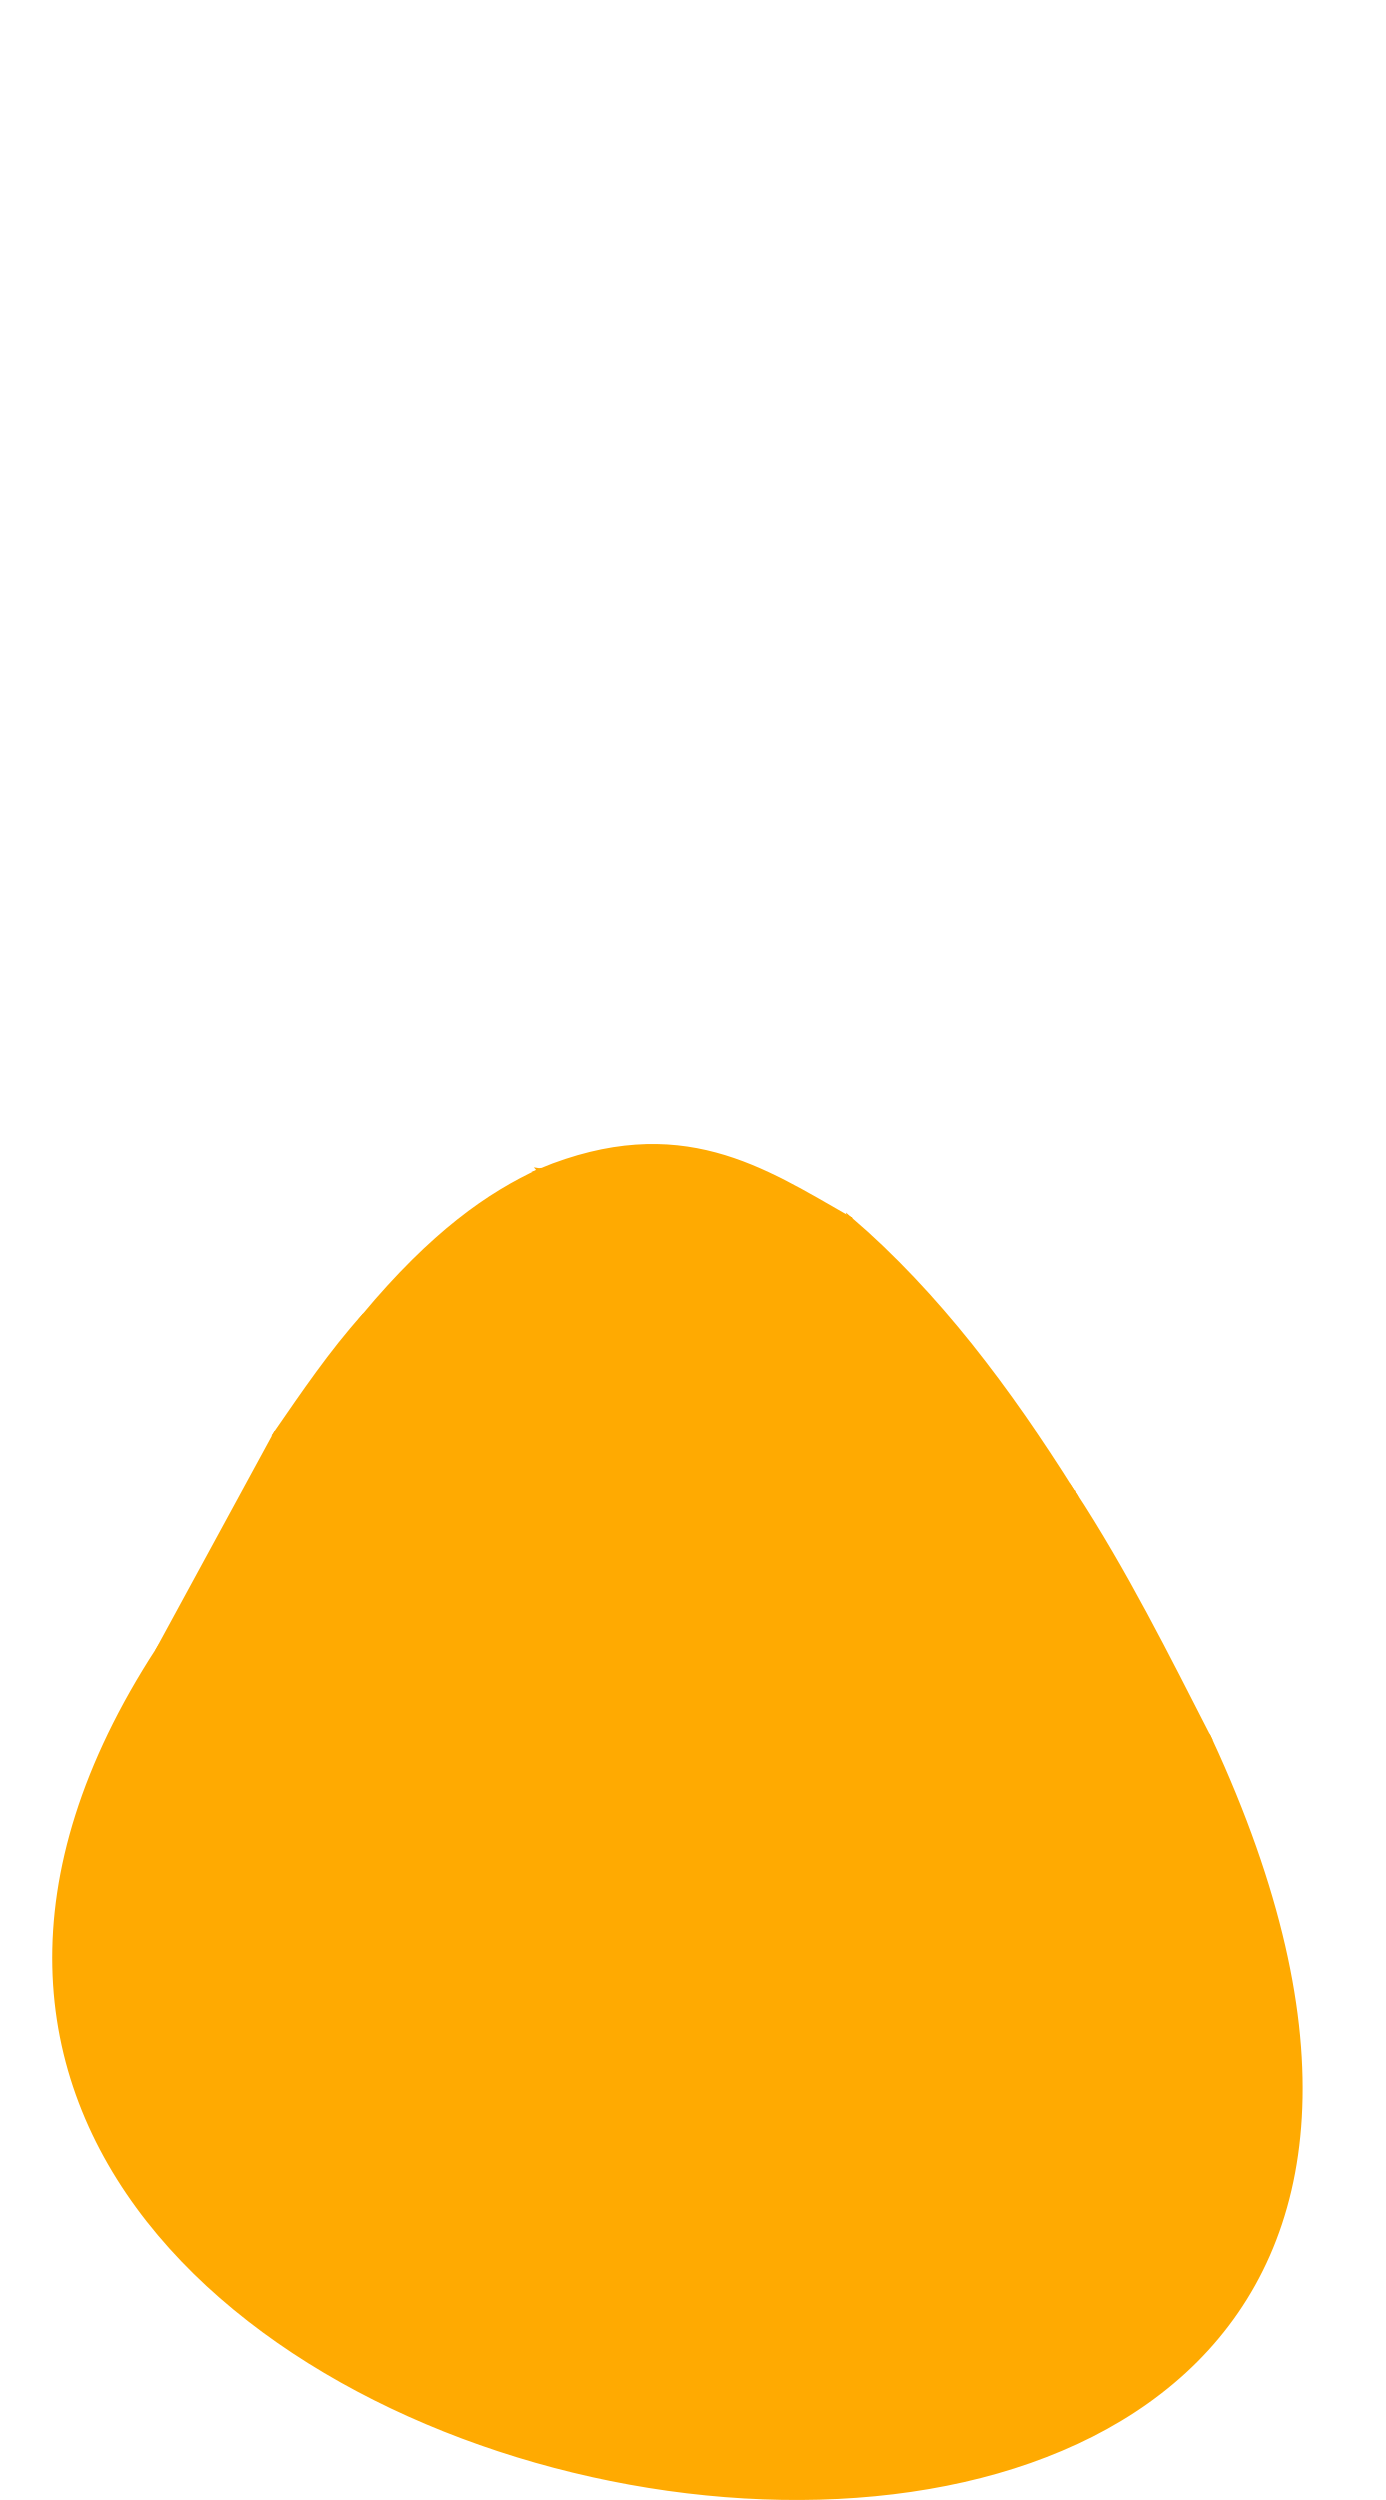
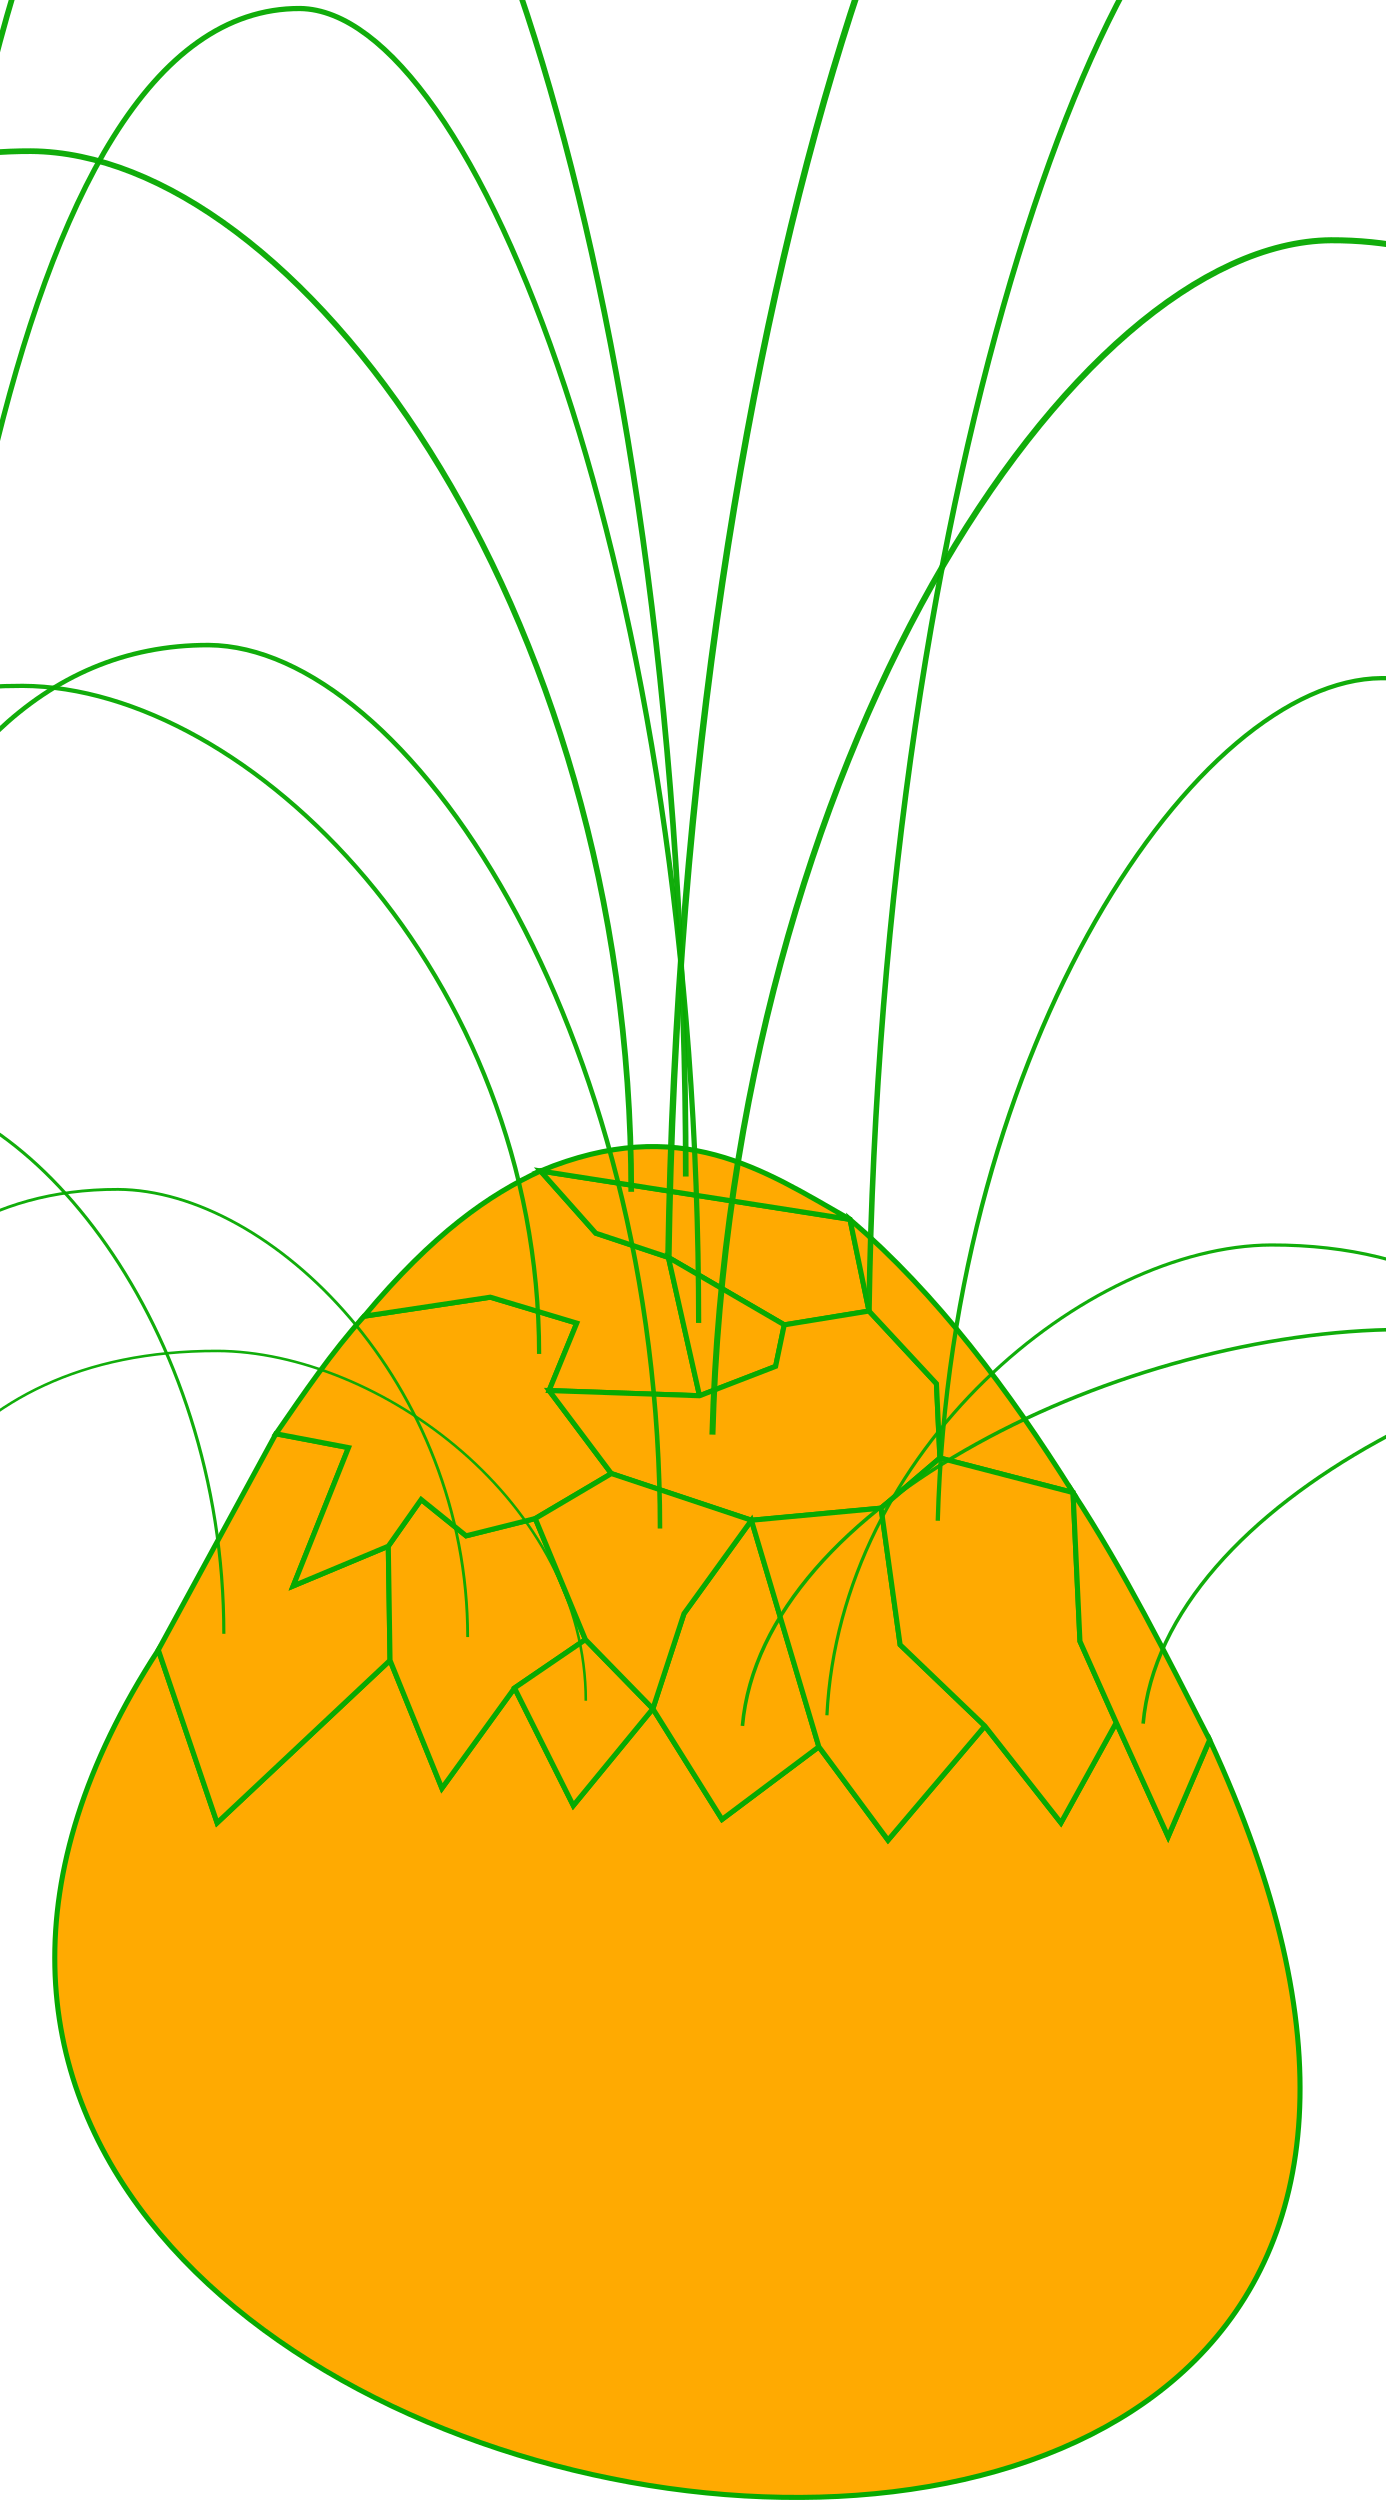
<svg xmlns="http://www.w3.org/2000/svg" version="1.1" id="egg-hatcher" width="300" height="541.2" viewBox="0 0 300 541.2">
  <defs id="defs889" />
  <g id="shell">
-     <path style="fill:#ffaa01;stroke:#ffaa01;stroke-width:1.102;stroke-linecap:round;stroke-linejoin:miter;stroke-miterlimit:4;stroke-dasharray:none;stroke-opacity:1" d="m 34.273,357.178 12.727,37.433 37.433,-35.187 11.23,27.7 15.722,-21.711 12.727,25.454 17.219,-20.962 14.973,23.957 20.962,-15.722 14.973,20.214 20.962,-24.706 16.47,20.962 11.978,-21.711 11.23,24.706 8.984,-20.962 C 381.931,635.74 -94.94,556.107 34.273,357.178 Z" id="shell-bottom" />
-     <path style="fill:#ffaa01;stroke-width:1.102;stroke-linecap:square;stroke-linejoin:miter;stroke-miterlimit:4;stroke-dasharray:none;stroke-opacity:1" d="m 34.273,357.178 12.727,37.433 37.433,-35.187 -0.374,-24.706 -20.588,8.61 11.978,-29.946 -15.722,-2.995 z" id="path918" stroke="#ffaa01" />
-     <path style="fill:#ffaa01;stroke-width:1.102;stroke-linecap:square;stroke-linejoin:miter;stroke-miterlimit:4;stroke-dasharray:none;stroke-opacity:1" d="m 84.433,359.424 11.23,27.7 15.722,-21.711 15.347,-10.481 -10.856,-26.203 -14.973,3.743 -9.733,-7.861 -7.112,10.107 z" id="path920" stroke="#ffaa01" />
-     <path style="fill:#ffaa01;stroke-width:1.102;stroke-linecap:square;stroke-linejoin:miter;stroke-miterlimit:4;stroke-dasharray:none;stroke-opacity:1" d="m 75.449,313.382 -11.978,29.946 20.588,-8.61 7.112,-10.107 9.733,7.861 14.973,-3.743 16.47,-9.732 -13.476,-17.968 5.989,-14.599 -18.716,-5.615 -27.326,4.118 c -7.031,7.817 -13.026,16.67 -19.091,25.454 z" id="path922" stroke="#ffaa01" />
-     <path style="fill:#ffaa01;fill-opacity:1;stroke-width:1.102;stroke-linecap:square;stroke-linejoin:miter;stroke-miterlimit:4;stroke-dasharray:none;stroke-opacity:1" d="M 78.818,284.933 C 93.86,266.926 105.926,258.596 116.999,253.489 l 11.978,13.476 15.722,5.24 6.738,29.946 -32.567,-1.123 5.989,-14.599 -18.716,-5.615 z" id="path924" stroke="#ffaa01" />
-     <path style="fill:#ffaa01;fill-opacity:1;stroke-width:1.102;stroke-linecap:square;stroke-linejoin:miter;stroke-miterlimit:4;stroke-dasharray:none;stroke-opacity:1" d="m 116.999,253.489 67.005,10.481 4.118,19.839 -18.342,2.995 -25.08,-14.599 -15.722,-5.24 z" id="path926" stroke="#ffaa01" />
-     <path style="fill:#ffaa01;fill-opacity:1;stroke-width:1.102;stroke-linecap:square;stroke-linejoin:miter;stroke-miterlimit:4;stroke-dasharray:none;stroke-opacity:1" d="m 144.699,272.205 25.08,14.599 -1.872,8.984 -16.47,6.364 z" id="path928" stroke="#ffaa01" />
-     <path style="fill:#ffaa01;stroke-width:1.102;stroke-linecap:square;stroke-linejoin:miter;stroke-miterlimit:4;stroke-dasharray:none;stroke-opacity:1" d="m 118.871,301.029 32.567,1.123 16.47,-6.364 1.872,-8.984 18.342,-2.995 14.599,15.722 0.749,16.096 -12.727,10.855 -28.075,2.62 -30.321,-10.107 z" id="path930" stroke="#ffaa01" />
-     <path style="fill:#ffaa01;fill-opacity:1;stroke-width:1.102;stroke-linecap:butt;stroke-linejoin:miter;stroke-miterlimit:4;stroke-dasharray:none;stroke-opacity:1" d="M 184.004,263.97 116.999,253.489 c 30.347,-12.531 48.263,-0.198 67.005,10.481 z" id="path932" stroke="#ffaa01" />
-     <path style="fill:#ffaa01;stroke-width:1.102;stroke-linecap:square;stroke-linejoin:miter;stroke-miterlimit:4;stroke-dasharray:none;stroke-opacity:1" d="m 184.004,263.97 c 18.938,16.304 34.319,36.877 48.288,59.144 l -28.823,-7.487 -0.749,-16.096 -14.599,-15.722 z" id="path938" stroke="#ffaa01" />
-     <path style="fill:#ffaa01;stroke-width:1.102;stroke-linecap:square;stroke-linejoin:miter;stroke-miterlimit:4;stroke-dasharray:none;stroke-opacity:1" d="m 111.384,365.413 12.727,25.454 17.219,-20.962 -14.599,-14.973 z" id="path940" stroke="#ffaa01" />
-     <path style="fill:#ffaa01;stroke-width:1.102;stroke-linecap:square;stroke-linejoin:miter;stroke-miterlimit:4;stroke-dasharray:none;stroke-opacity:1" d="m 156.304,393.862 -14.973,-23.957 6.738,-20.588 14.599,-20.214 14.599,49.037 z" id="path942" stroke="#ffaa01" />
-     <path style="fill:#ffaa01;stroke-width:1.102;stroke-linecap:square;stroke-linejoin:miter;stroke-miterlimit:4;stroke-dasharray:none;stroke-opacity:1" d="m 132.347,318.997 -16.47,9.732 10.856,26.203 14.599,14.973 6.738,-20.588 14.599,-20.214 z" id="path944" stroke="#ffaa01" />
-     <path style="fill:#ffaa01;stroke-width:1.102;stroke-linecap:square;stroke-linejoin:miter;stroke-miterlimit:4;stroke-dasharray:none;stroke-opacity:1" d="m 177.266,378.14 14.973,20.214 20.962,-24.706 -18.342,-17.593 -4.118,-29.572 -28.075,2.62 z" id="path946" stroke="#ffaa01" />
-     <path style="fill:#ffaa01;stroke-width:1.102;stroke-linecap:square;stroke-linejoin:miter;stroke-miterlimit:4;stroke-dasharray:none;stroke-opacity:1" d="m 190.742,326.483 12.727,-10.855 28.823,7.487 1.497,32.192 7.861,17.593 -11.978,21.711 -16.47,-20.962 -18.342,-17.593 z" id="path948" stroke="#ffaa01" />
-     <path style="fill:#ffaa01;stroke-width:1.102;stroke-linecap:square;stroke-linejoin:miter;stroke-miterlimit:4;stroke-dasharray:none;stroke-opacity:1" d="m 232.292,323.114 c 11.212,17.166 20.286,35.4 29.572,53.529 l -8.984,20.962 -11.23,-24.706 -7.861,-17.593 z" id="path950" stroke="#ffaa01" />
+     <path style="fill:#ffaa01;stroke:#07aa01;stroke-width:1.102;stroke-linecap:round;stroke-linejoin:miter;stroke-miterlimit:4;stroke-dasharray:none;stroke-opacity:1" d="m 34.273,357.178 12.727,37.433 37.433,-35.187 11.23,27.7 15.722,-21.711 12.727,25.454 17.219,-20.962 14.973,23.957 20.962,-15.722 14.973,20.214 20.962,-24.706 16.47,20.962 11.978,-21.711 11.23,24.706 8.984,-20.962 C 381.931,635.74 -94.94,556.107 34.273,357.178 Z" id="shell-bottom" />
+     <path style="fill:#ffaa01;stroke:#07aa01;stroke-width:1.102;stroke-linecap:square;stroke-linejoin:miter;stroke-miterlimit:4;stroke-dasharray:none;stroke-opacity:1" d="m 34.273,357.178 12.727,37.433 37.433,-35.187 -0.374,-24.706 -20.588,8.61 11.978,-29.946 -15.722,-2.995 z" id="path918" />
+     <path style="fill:#ffaa01;stroke:#07aa01;stroke-width:1.102;stroke-linecap:square;stroke-linejoin:miter;stroke-miterlimit:4;stroke-dasharray:none;stroke-opacity:1" d="m 84.433,359.424 11.23,27.7 15.722,-21.711 15.347,-10.481 -10.856,-26.203 -14.973,3.743 -9.733,-7.861 -7.112,10.107 z" id="path920" />
+     <path style="fill:#ffaa01;stroke:#07aa01;stroke-width:1.102;stroke-linecap:square;stroke-linejoin:miter;stroke-miterlimit:4;stroke-dasharray:none;stroke-opacity:1" d="m 75.449,313.382 -11.978,29.946 20.588,-8.61 7.112,-10.107 9.733,7.861 14.973,-3.743 16.47,-9.732 -13.476,-17.968 5.989,-14.599 -18.716,-5.615 -27.326,4.118 c -7.031,7.817 -13.026,16.67 -19.091,25.454 z" id="path922" />
+     <path style="fill:#ffaa01;fill-opacity:1;stroke:#07aa01;stroke-width:1.102;stroke-linecap:square;stroke-linejoin:miter;stroke-miterlimit:4;stroke-dasharray:none;stroke-opacity:1" d="M 78.818,284.933 C 93.86,266.926 105.926,258.596 116.999,253.489 l 11.978,13.476 15.722,5.24 6.738,29.946 -32.567,-1.123 5.989,-14.599 -18.716,-5.615 z" id="path924" />
+     <path style="fill:#ffaa01;fill-opacity:1;stroke:#07aa01;stroke-width:1.102;stroke-linecap:square;stroke-linejoin:miter;stroke-miterlimit:4;stroke-dasharray:none;stroke-opacity:1" d="m 116.999,253.489 67.005,10.481 4.118,19.839 -18.342,2.995 -25.08,-14.599 -15.722,-5.24 z" id="path926" />
+     <path style="fill:#ffaa01;fill-opacity:1;stroke:#07aa01;stroke-width:1.102;stroke-linecap:square;stroke-linejoin:miter;stroke-miterlimit:4;stroke-dasharray:none;stroke-opacity:1" d="m 144.699,272.205 25.08,14.599 -1.872,8.984 -16.47,6.364 z" id="path928" />
+     <path style="fill:#ffaa01;stroke:#07aa01;stroke-width:1.102;stroke-linecap:square;stroke-linejoin:miter;stroke-miterlimit:4;stroke-dasharray:none;stroke-opacity:1" d="m 118.871,301.029 32.567,1.123 16.47,-6.364 1.872,-8.984 18.342,-2.995 14.599,15.722 0.749,16.096 -12.727,10.855 -28.075,2.62 -30.321,-10.107 z" id="path930" />
+     <path style="fill:#ffaa01;fill-opacity:1;stroke:#07aa01;stroke-width:1.102;stroke-linecap:butt;stroke-linejoin:miter;stroke-miterlimit:4;stroke-dasharray:none;stroke-opacity:1" d="M 184.004,263.97 116.999,253.489 c 30.347,-12.531 48.263,-0.198 67.005,10.481 z" id="path932" />
+     <path style="fill:#ffaa01;stroke:#07aa01;stroke-width:1.102;stroke-linecap:square;stroke-linejoin:miter;stroke-miterlimit:4;stroke-dasharray:none;stroke-opacity:1" d="m 184.004,263.97 c 18.938,16.304 34.319,36.877 48.288,59.144 l -28.823,-7.487 -0.749,-16.096 -14.599,-15.722 z" id="path938" />
+     <path style="fill:#ffaa01;stroke:#07aa01;stroke-width:1.102;stroke-linecap:square;stroke-linejoin:miter;stroke-miterlimit:4;stroke-dasharray:none;stroke-opacity:1" d="m 111.384,365.413 12.727,25.454 17.219,-20.962 -14.599,-14.973 z" id="path940" />
+     <path style="fill:#ffaa01;stroke:#07aa01;stroke-width:1.102;stroke-linecap:square;stroke-linejoin:miter;stroke-miterlimit:4;stroke-dasharray:none;stroke-opacity:1" d="m 156.304,393.862 -14.973,-23.957 6.738,-20.588 14.599,-20.214 14.599,49.037 z" id="path942" />
+     <path style="fill:#ffaa01;stroke:#07aa01;stroke-width:1.102;stroke-linecap:square;stroke-linejoin:miter;stroke-miterlimit:4;stroke-dasharray:none;stroke-opacity:1" d="m 132.347,318.997 -16.47,9.732 10.856,26.203 14.599,14.973 6.738,-20.588 14.599,-20.214 z" id="path944" />
+     <path style="fill:#ffaa01;stroke:#07aa01;stroke-width:1.102;stroke-linecap:square;stroke-linejoin:miter;stroke-miterlimit:4;stroke-dasharray:none;stroke-opacity:1" d="m 177.266,378.14 14.973,20.214 20.962,-24.706 -18.342,-17.593 -4.118,-29.572 -28.075,2.62 z" id="path946" />
+     <path style="fill:#ffaa01;stroke:#07aa01;stroke-width:1.102;stroke-linecap:square;stroke-linejoin:miter;stroke-miterlimit:4;stroke-dasharray:none;stroke-opacity:1" d="m 190.742,326.483 12.727,-10.855 28.823,7.487 1.497,32.192 7.861,17.593 -11.978,21.711 -16.47,-20.962 -18.342,-17.593 z" id="path948" />
+     <path style="fill:#ffaa01;stroke:#07aa01;stroke-width:1.102;stroke-linecap:square;stroke-linejoin:miter;stroke-miterlimit:4;stroke-dasharray:none;stroke-opacity:1" d="m 232.292,323.114 c 11.212,17.166 20.286,35.4 29.572,53.529 l -8.984,20.962 -11.23,-24.706 -7.861,-17.593 z" id="path950" />
+     <path style="opacity:0.96;fill:none;stroke:#07aa01;stroke-width:0.684px;stroke-linecap:butt;stroke-linejoin:miter;stroke-opacity:1" d="M 48.457,353.684 C 48.457,286.646 5.938,235.72 -27.246,235.489 c -56.619,-0.111 -73.572,68.684 -78.959,123.882" id="path867" />
+     <path style="opacity:0.96;fill:none;stroke:#07aa01;stroke-width:0.92px;stroke-linecap:butt;stroke-linejoin:miter;stroke-opacity:1" d="M 116.706,293.093 C 116.706,211.068 53.914,148.758 4.906,148.475 -78.71,148.34 -103.747,232.514 -111.703,300.052" id="path867-9" />
+     <path style="opacity:0.96;fill:none;stroke:#07aa01;stroke-width:1.238px;stroke-linecap:butt;stroke-linejoin:miter;stroke-opacity:1" d="M 136.651,258.005 C 136.651,130.228 63.657,33.162 6.687,32.722 -90.514,32.511 -119.619,163.636 -128.867,268.846" id="path867-7" />
+     <path style="opacity:0.96;fill:none;stroke:#07aa01;stroke-width:1.231px;stroke-linecap:butt;stroke-linejoin:miter;stroke-opacity:1" d="M 148.454,254.69 C 148.454,67.052 99.238,-75.488 60.825,-76.134 -4.712,-76.444 -24.336,116.11 -30.572,270.609" id="path867-2" />
+     <path style="opacity:0.96;fill:none;stroke:#07aa01;stroke-width:0.619px;stroke-linecap:butt;stroke-linejoin:miter;stroke-opacity:1" d="m 101.241,354.391 c -4e-5,-54.968 -42.518,-96.725 -75.703,-96.914 -56.619,-0.091 -73.572,56.317 -78.959,101.577" id="path867-72" />
+     <path style="opacity:0.96;fill:none;stroke:#07aa01;stroke-width:0.562px;stroke-linecap:butt;stroke-linejoin:miter;stroke-opacity:1" d="m 126.813,368.182 c -4e-5,-42.954 -44.808,-75.584 -79.779,-75.732 -59.667,-0.071 -77.533,44.008 -83.21,79.376" id="path867-26" />
+     <path style="opacity:0.96;fill:none;stroke:#07aa01;stroke-width:0.989px;stroke-linecap:butt;stroke-linejoin:miter;stroke-opacity:1" d="m 142.875,330.896 c -5e-5,-108.472 -54.862,-190.873 -97.681,-191.247 -73.056,-0.179 -94.931,111.135 -101.882,200.45" id="path867-1" />
+     <path style="opacity:0.96;fill:none;stroke:#07aa01;stroke-width:1.133px;stroke-linecap:butt;stroke-linejoin:miter;stroke-opacity:1" d="M 151.24,286.393 C 151.24,125.001 102.785,2.399 64.967,1.843 0.442,1.577 -18.878,167.198 -25.018,300.086" id="path867-0" />
+     <path style="opacity:0.96;fill:none;stroke:#07aa01;stroke-width:1.39px;stroke-linecap:butt;stroke-linejoin:miter;stroke-opacity:1" d="m 144.699,272.205 c 3.171,-209.621 61.698,-368.862 105.507,-369.583 74.733,-0.346 93.855,214.768 98.354,387.368" id="path867-6" />
+     <path style="opacity:0.96;fill:none;stroke:#07aa01;stroke-width:1.201px;stroke-linecap:butt;stroke-linejoin:miter;stroke-opacity:1" d="m 188.121,283.81 c 2.731,-181.924 53.128,-320.124 90.853,-320.75 64.353,-0.301 80.819,186.391 84.694,336.184" id="path867-6-1" />
+     <path style="opacity:0.96;fill:none;stroke:#07aa01;stroke-width:1.31px;stroke-linecap:butt;stroke-linejoin:miter;stroke-opacity:1" d="M 154.228,310.569 C 158.252,163.918 232.526,52.514 288.124,52.009 382.967,51.767 407.234,202.261 412.943,323.011" id="path867-6-1-5" />
+     <path style="opacity:0.96;fill:none;stroke:#07aa01;stroke-width:0.779px;stroke-linecap:butt;stroke-linejoin:miter;stroke-opacity:1" d="m 160.72,373.625 c 4.289,-48.67 83.456,-85.642 142.716,-85.81 101.089,-0.08 126.955,49.865 133.041,89.939" id="path867-6-1-5-9" />
+     <path style="opacity:0.96;fill:none;stroke:#07aa01;stroke-width:0.696px;stroke-linecap:butt;stroke-linejoin:miter;stroke-opacity:1" d="m 179.01,371.324 c 2.89,-57.745 56.231,-101.611 96.16,-101.81 68.112,-0.095 85.54,59.163 89.64,106.709" id="path867-6-1-5-9-4" />
+     <path style="opacity:0.96;fill:none;stroke:#07aa01;stroke-width:0.779px;stroke-linecap:butt;stroke-linejoin:miter;stroke-opacity:1" d="m 247.465,373.131 c 4.289,-48.67 83.456,-85.642 142.716,-85.81 101.089,-0.08 126.955,49.865 133.041,89.939" id="path867-6-1-5-9-9" />
+     <path style="opacity:0.96;fill:none;stroke:#07aa01;stroke-width:0.932px;stroke-linecap:butt;stroke-linejoin:miter;stroke-opacity:1" d="m 203.008,329.211 c 2.887,-103.457 56.177,-182.049 96.068,-182.405 68.047,-0.171 85.458,105.997 89.555,191.183" id="path867-6-1-5-9-0" />
  </g>
  <g id="chick">
    <path id="path952" d="m 3323.398,2920.802 c 26.052,21.522 47.574,20.389 64.565,-3.398 -21.691,-207.94 -19.338,-405.474 -3.398,-676.234 -31.783,-8.063 -57.304,-3.601 -84.954,-3.398 51.981,165.099 -11.814,472.648 23.787,683.03 z" style="fill:#12b296;stroke:#33135c;stroke-width:5;stroke-linecap:round;stroke-linejoin:miter;stroke-miterlimit:4;stroke-dasharray:none;stroke-opacity:1" />
    <path id="path954" d="m 3350.584,2395.787 c -2.458,33.222 -14.585,56.777 -44.176,62.866" style="fill:none;stroke:#33135c;stroke-width:5;stroke-linecap:butt;stroke-linejoin:miter;stroke-miterlimit:4;stroke-dasharray:none;stroke-opacity:1" />
    <path id="path956" d="m 3342.088,2412.778 c 10.179,9.296 29.227,6.397 5.097,62.866" style="fill:none;stroke:#33135c;stroke-width:5;stroke-linecap:butt;stroke-linejoin:miter;stroke-miterlimit:4;stroke-dasharray:none;stroke-opacity:1" />
    <path id="path958" d="m 3372.672,2353.31 32.282,30.583" style="fill:none;stroke:#33135c;stroke-width:5;stroke-linecap:butt;stroke-linejoin:miter;stroke-miterlimit:4;stroke-dasharray:none;stroke-opacity:1" />
    <path id="path960" d="m 3359.079,2502.829 c -1.024,24.92 -28.806,49.84 -61.167,74.76" style="fill:none;stroke:#33135c;stroke-width:5;stroke-linecap:butt;stroke-linejoin:miter;stroke-miterlimit:4;stroke-dasharray:none;stroke-opacity:1" />
    <path id="path962" d="m 3348.885,2567.394 c -6.25,49.733 13.705,53.607 23.787,74.76" style="fill:none;stroke:#33135c;stroke-width:5;stroke-linecap:butt;stroke-linejoin:miter;stroke-miterlimit:4;stroke-dasharray:none;stroke-opacity:1" />
    <path id="path964" d="m 3335.292,2643.852 c -6.038,26.061 -18.787,31.992 -28.884,45.875" style="fill:none;stroke:#33135c;stroke-width:5;stroke-linecap:butt;stroke-linejoin:miter;stroke-miterlimit:4;stroke-dasharray:none;stroke-opacity:1" />
    <path id="path966" d="m 3348.885,2689.728 c -6.789,39.638 26.599,39.099 44.176,54.37" style="fill:none;stroke:#33135c;stroke-width:5;stroke-linecap:butt;stroke-linejoin:miter;stroke-miterlimit:4;stroke-dasharray:none;stroke-opacity:1" />
    <path id="path968" d="m 3342.088,2863.034 v -78.158 c 1.653,15.679 -0.341,31.271 -44.176,45.875" style="fill:none;stroke:#33135c;stroke-width:5;stroke-linecap:butt;stroke-linejoin:miter;stroke-miterlimit:4;stroke-dasharray:none;stroke-opacity:1" />
    <path id="path970" d="m 3406.653,2864.733 c -52.147,-8.67 -58.202,-32.704 -71.361,-54.37" style="fill:none;stroke:#33135c;stroke-width:5;stroke-linecap:butt;stroke-linejoin:miter;stroke-miterlimit:4;stroke-dasharray:none;stroke-opacity:1" />
    <path id="path1021" d="m 3173.803,1444.832 c -154.747,-408.583 -483.293,-88.637 -485.979,22.018 -0.71,57.64 12.253,84.949 53.473,113.238 67.759,52.822 97.694,115.656 23.591,206.03 -90.269,131.132 -94.862,430.195 31.455,459.242 67.475,-3.121 102.39,-38.526 196.593,-94.365 -61.075,-67.014 35.219,-111.275 116.365,-142.204 -118.8,-283.105 -63.137,-447.931 64.501,-563.96 z" style="fill:#33135c;stroke:#f5d300;stroke-width:5;stroke-linecap:round;stroke-linejoin:miter;stroke-miterlimit:4;stroke-dasharray:none;stroke-opacity:1" />
    <path id="path1023" d="m 2986.646,1521.896 c -112.412,-47.28 -116.236,82.788 -44.36,161.633 33.441,36.683 23.521,92.136 -18.617,139.286 -85.77,95.971 -45.207,133.032 40.959,79.685" style="fill:none;stroke:#f5d300;stroke-width:5;stroke-linecap:round;stroke-linejoin:miter;stroke-miterlimit:4;stroke-dasharray:none;stroke-opacity:1" />
    <path id="path1049" d="m 3562.271,1462.132 c 21.322,-332.328 451.899,-382.546 474.969,-78.637 3.628,75.176 -34.027,107.03 -78.637,160.42 -109.335,118.819 -34.258,211.549 18.873,316.122 79.229,182.745 86.934,333.095 29.882,364.877 -186.519,28.16 -237.629,8.498 -291.325,-63.965 74.816,-99.178 -73.67,-138.383 -145.382,-154.56 76.969,-204.208 116.529,-412.332 -8.38,-544.257 z" style="fill:#33135c;stroke:#f5d300;stroke-width:5;stroke-linecap:round;stroke-linejoin:miter;stroke-miterlimit:4;stroke-dasharray:none;stroke-opacity:1" />
    <path id="path1023-0" d="m 3703.634,1552.445 c 38.834,-58.698 93.969,-65.076 104.997,-36.844 29.773,76.218 -53.573,149.013 -38.618,198.477 28.072,92.851 82.901,139.832 68.945,200.623 -5.6,24.392 -58.594,26.086 -119.596,-3.671" style="fill:none;stroke:#f5d300;stroke-width:5;stroke-linecap:round;stroke-linejoin:miter;stroke-miterlimit:4;stroke-dasharray:none;stroke-opacity:1" />
    <path id="path984" d="m 3109.302,2008.791 c -346.94,-785.812 830.601,-891.073 461.349,-2.403 -149.34,-34.741 -302.948,-35.344 -461.349,2.403 z" style="fill:#12b296;stroke:#12b296;stroke-width:5;stroke-linecap:round;stroke-linejoin:miter;stroke-miterlimit:4;stroke-dasharray:none;stroke-opacity:1" />
    <path id="path986" d="m 3296.213,1328.765 c 3.78,34.92 14.401,61.289 27.185,84.954 -0.224,-45.074 1.937,-80.603 8.495,-98.547 14.392,25.104 13.977,62.546 15.292,98.547 l 11.894,-84.954 c 13.132,3.367 -4.24,79.686 -8.495,118.936 16.885,-27.096 35.293,-78.53 58.618,-117.236 -2.904,27.363 -7.649,55.646 -19.539,87.502 26.53,-30.132 38.98,-66.383 54.37,-81.556 -6.344,57.648 -23.816,78.658 -40.778,107.891" style="fill:none;stroke:#33135c;stroke-width:5;stroke-linecap:round;stroke-linejoin:miter;stroke-miterlimit:4;stroke-dasharray:none;stroke-opacity:1" />
    <path id="path1009" d="m 3192.676,1589.524 c -31.556,-18.623 -42.353,-45.549 -53.473,-72.346" style="fill:none;stroke:#33135c;stroke-width:5;stroke-linecap:round;stroke-linejoin:miter;stroke-miterlimit:4;stroke-dasharray:none;stroke-opacity:1" />
    <path id="path1011" d="m 3224.131,1576.943 c 4.443,-30.158 0.587,-68.614 -3.145,-106.947" style="fill:none;stroke:#33135c;stroke-width:5;stroke-linecap:round;stroke-linejoin:miter;stroke-miterlimit:4;stroke-dasharray:none;stroke-opacity:1" />
    <path id="path1013" d="m 3260.304,1594.243 c 25.164,-35.341 50.328,-60.669 75.492,-88.074" style="fill:none;stroke:#33135c;stroke-width:5;stroke-linecap:round;stroke-linejoin:miter;stroke-miterlimit:4;stroke-dasharray:none;stroke-opacity:1" />
    <path id="path1015" d="m 3398.705,1518.751 c -8.111,40.102 6.84,75.592 18.873,111.665" style="fill:none;stroke:#33135c;stroke-width:5;stroke-linecap:round;stroke-linejoin:miter;stroke-miterlimit:4;stroke-dasharray:none;stroke-opacity:1" />
    <path id="path1017" d="m 3464.761,1591.097 c -15.335,-34.885 8.735,-63.202 15.727,-94.365" style="fill:none;stroke:#33135c;stroke-width:5;stroke-linecap:round;stroke-linejoin:miter;stroke-miterlimit:4;stroke-dasharray:none;stroke-opacity:1" />
    <path id="path1019" d="m 3505.652,1592.67 c 23.42,-40.731 40.062,-54.35 59.764,-80.21" style="fill:none;stroke:#33135c;stroke-width:5;stroke-linecap:round;stroke-linejoin:miter;stroke-miterlimit:4;stroke-dasharray:none;stroke-opacity:1" />
    <path id="path988-2" d="m 3367.392,1982.334 c 29.957,-174.936 -5.975,-258.102 31.329,-319.833 76.015,-125.791 136.572,-86.424 154.057,68.64 7.123,63.17 -19.856,131.409 -26.971,266.716 -68.37,-8.386 -107.303,-12.89 -158.416,-15.523 z" style="fill:#e1ef7e;stroke:#33135c;stroke-width:5;stroke-linecap:round;stroke-linejoin:miter;stroke-miterlimit:4;stroke-dasharray:none;stroke-opacity:1" />
    <path id="path1007" d="m 3465.303,1689.918 -20.018,293.594" style="fill:#027a9f;stroke:#027a9f;stroke-width:5;stroke-linecap:round;stroke-linejoin:miter;stroke-miterlimit:4;stroke-dasharray:none;stroke-opacity:1" />
    <path id="path988" d="m 3159.908,2006.066 c -32.321,-139.349 -66.521,-268.05 -33.442,-332.145 85.534,-165.734 181.163,-95.522 171.851,102.003 -2.985,63.316 1.371,76.995 3.247,212.302 z" style="fill:#e1ef7e;stroke:#33135c;stroke-width:5;stroke-linecap:round;stroke-linejoin:miter;stroke-miterlimit:4;stroke-dasharray:none;stroke-opacity:1" />
    <ellipse ry="129.13" rx="379.744" cy="2110.342" cx="3353.132" id="path974" style="fill:#f5d300;fill-opacity:1;fill-rule:evenodd;stroke:#f5d300;stroke-width:5;stroke-linecap:round;stroke-miterlimit:4;stroke-dasharray:none;stroke-opacity:1;paint-order:normal" />
    <path id="path1005" d="m 3198.399,1685.469 17.794,300.267" style="fill:#027a9f;stroke:#027a9f;stroke-width:5;stroke-linecap:round;stroke-linejoin:miter;stroke-miterlimit:4;stroke-dasharray:none;stroke-opacity:1" />
    <path id="path978" d="m 3158.588,2093.652 c 127.527,1.695 273.943,23.46 333.019,-47.574" style="fill:none;stroke:#33135c;stroke-width:5;stroke-linecap:butt;stroke-linejoin:miter;stroke-miterlimit:4;stroke-dasharray:none;stroke-opacity:1" />
    <path id="path980" d="m 3240.993,2095.05 -30.583,56.07 86.653,11.893 11.894,-66.264" style="fill:#027a9f;stroke:#027a9f;stroke-width:5;stroke-linecap:round;stroke-linejoin:miter;stroke-miterlimit:4;stroke-dasharray:none;stroke-opacity:1" />
    <path id="path982" d="m 3370.973,2097.599 c -2.265,22.147 -4.531,38.061 -6.796,56.07 68.082,3.688 73.709,-9.657 95.148,-18.69 l -22.088,-52.671" style="fill:#027a9f;stroke:#027a9f;stroke-width:5;stroke-linecap:round;stroke-linejoin:miter;stroke-miterlimit:4;stroke-dasharray:none;stroke-opacity:1" />
  </g>
</svg>
